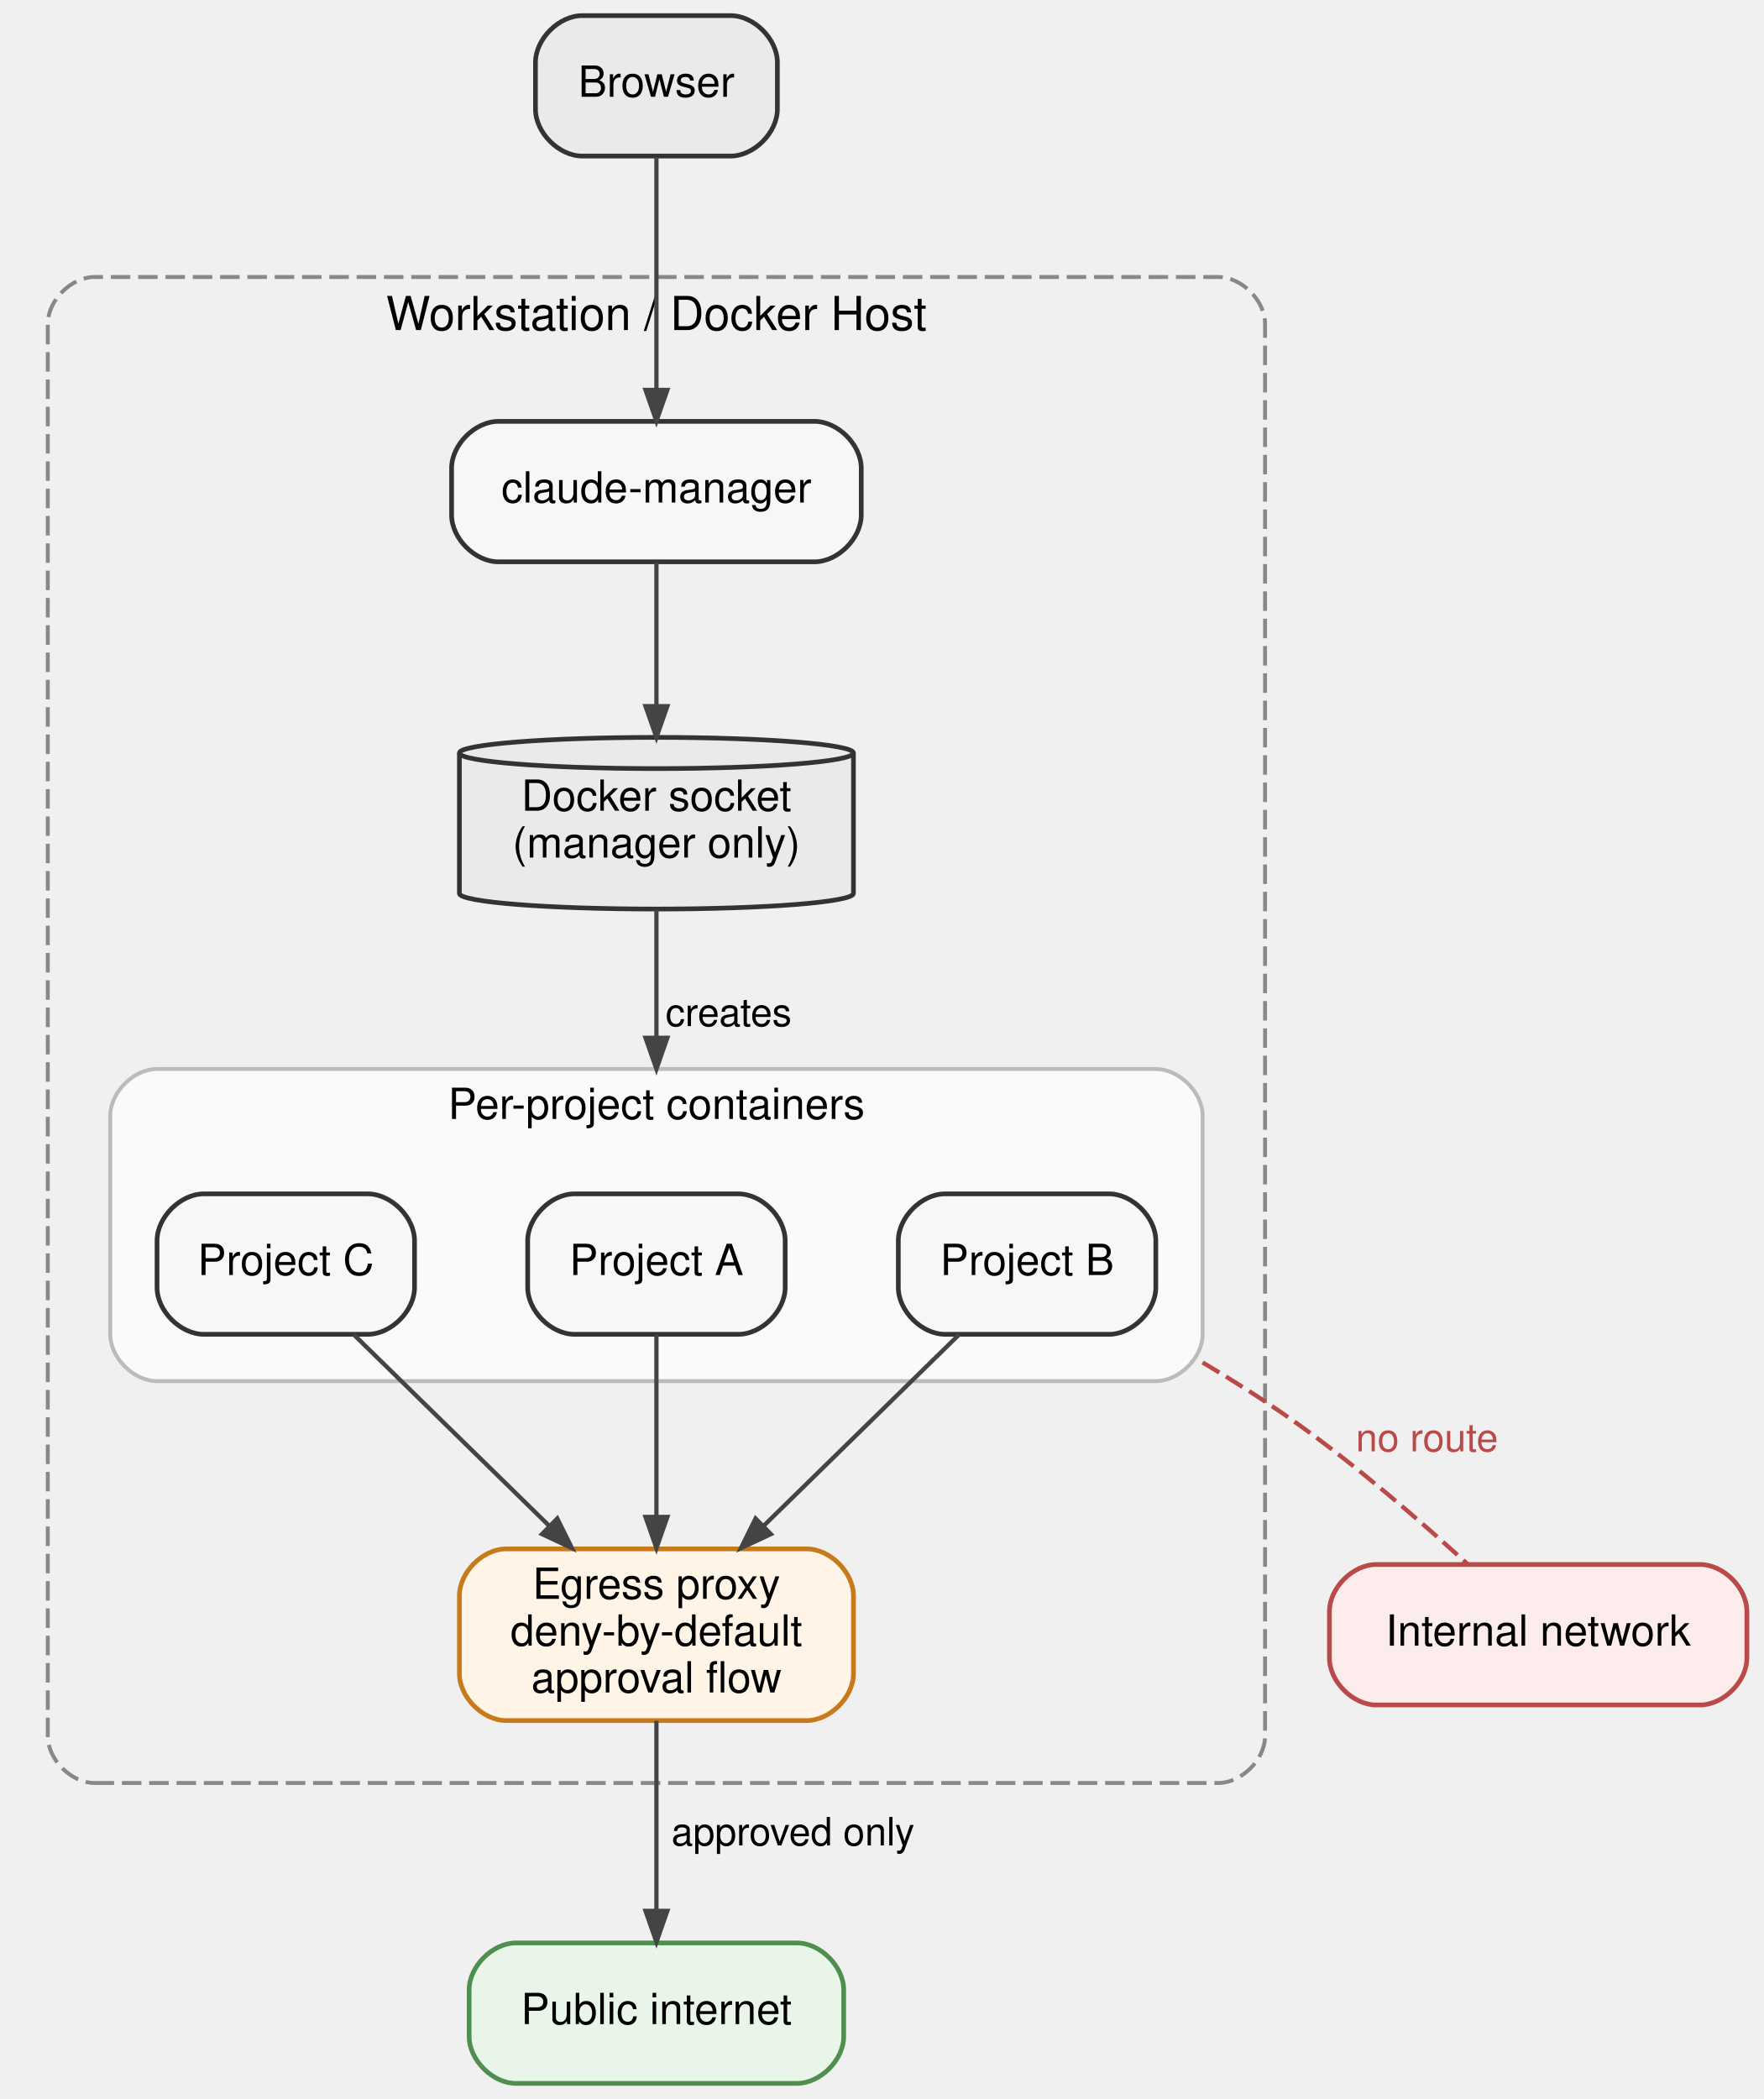
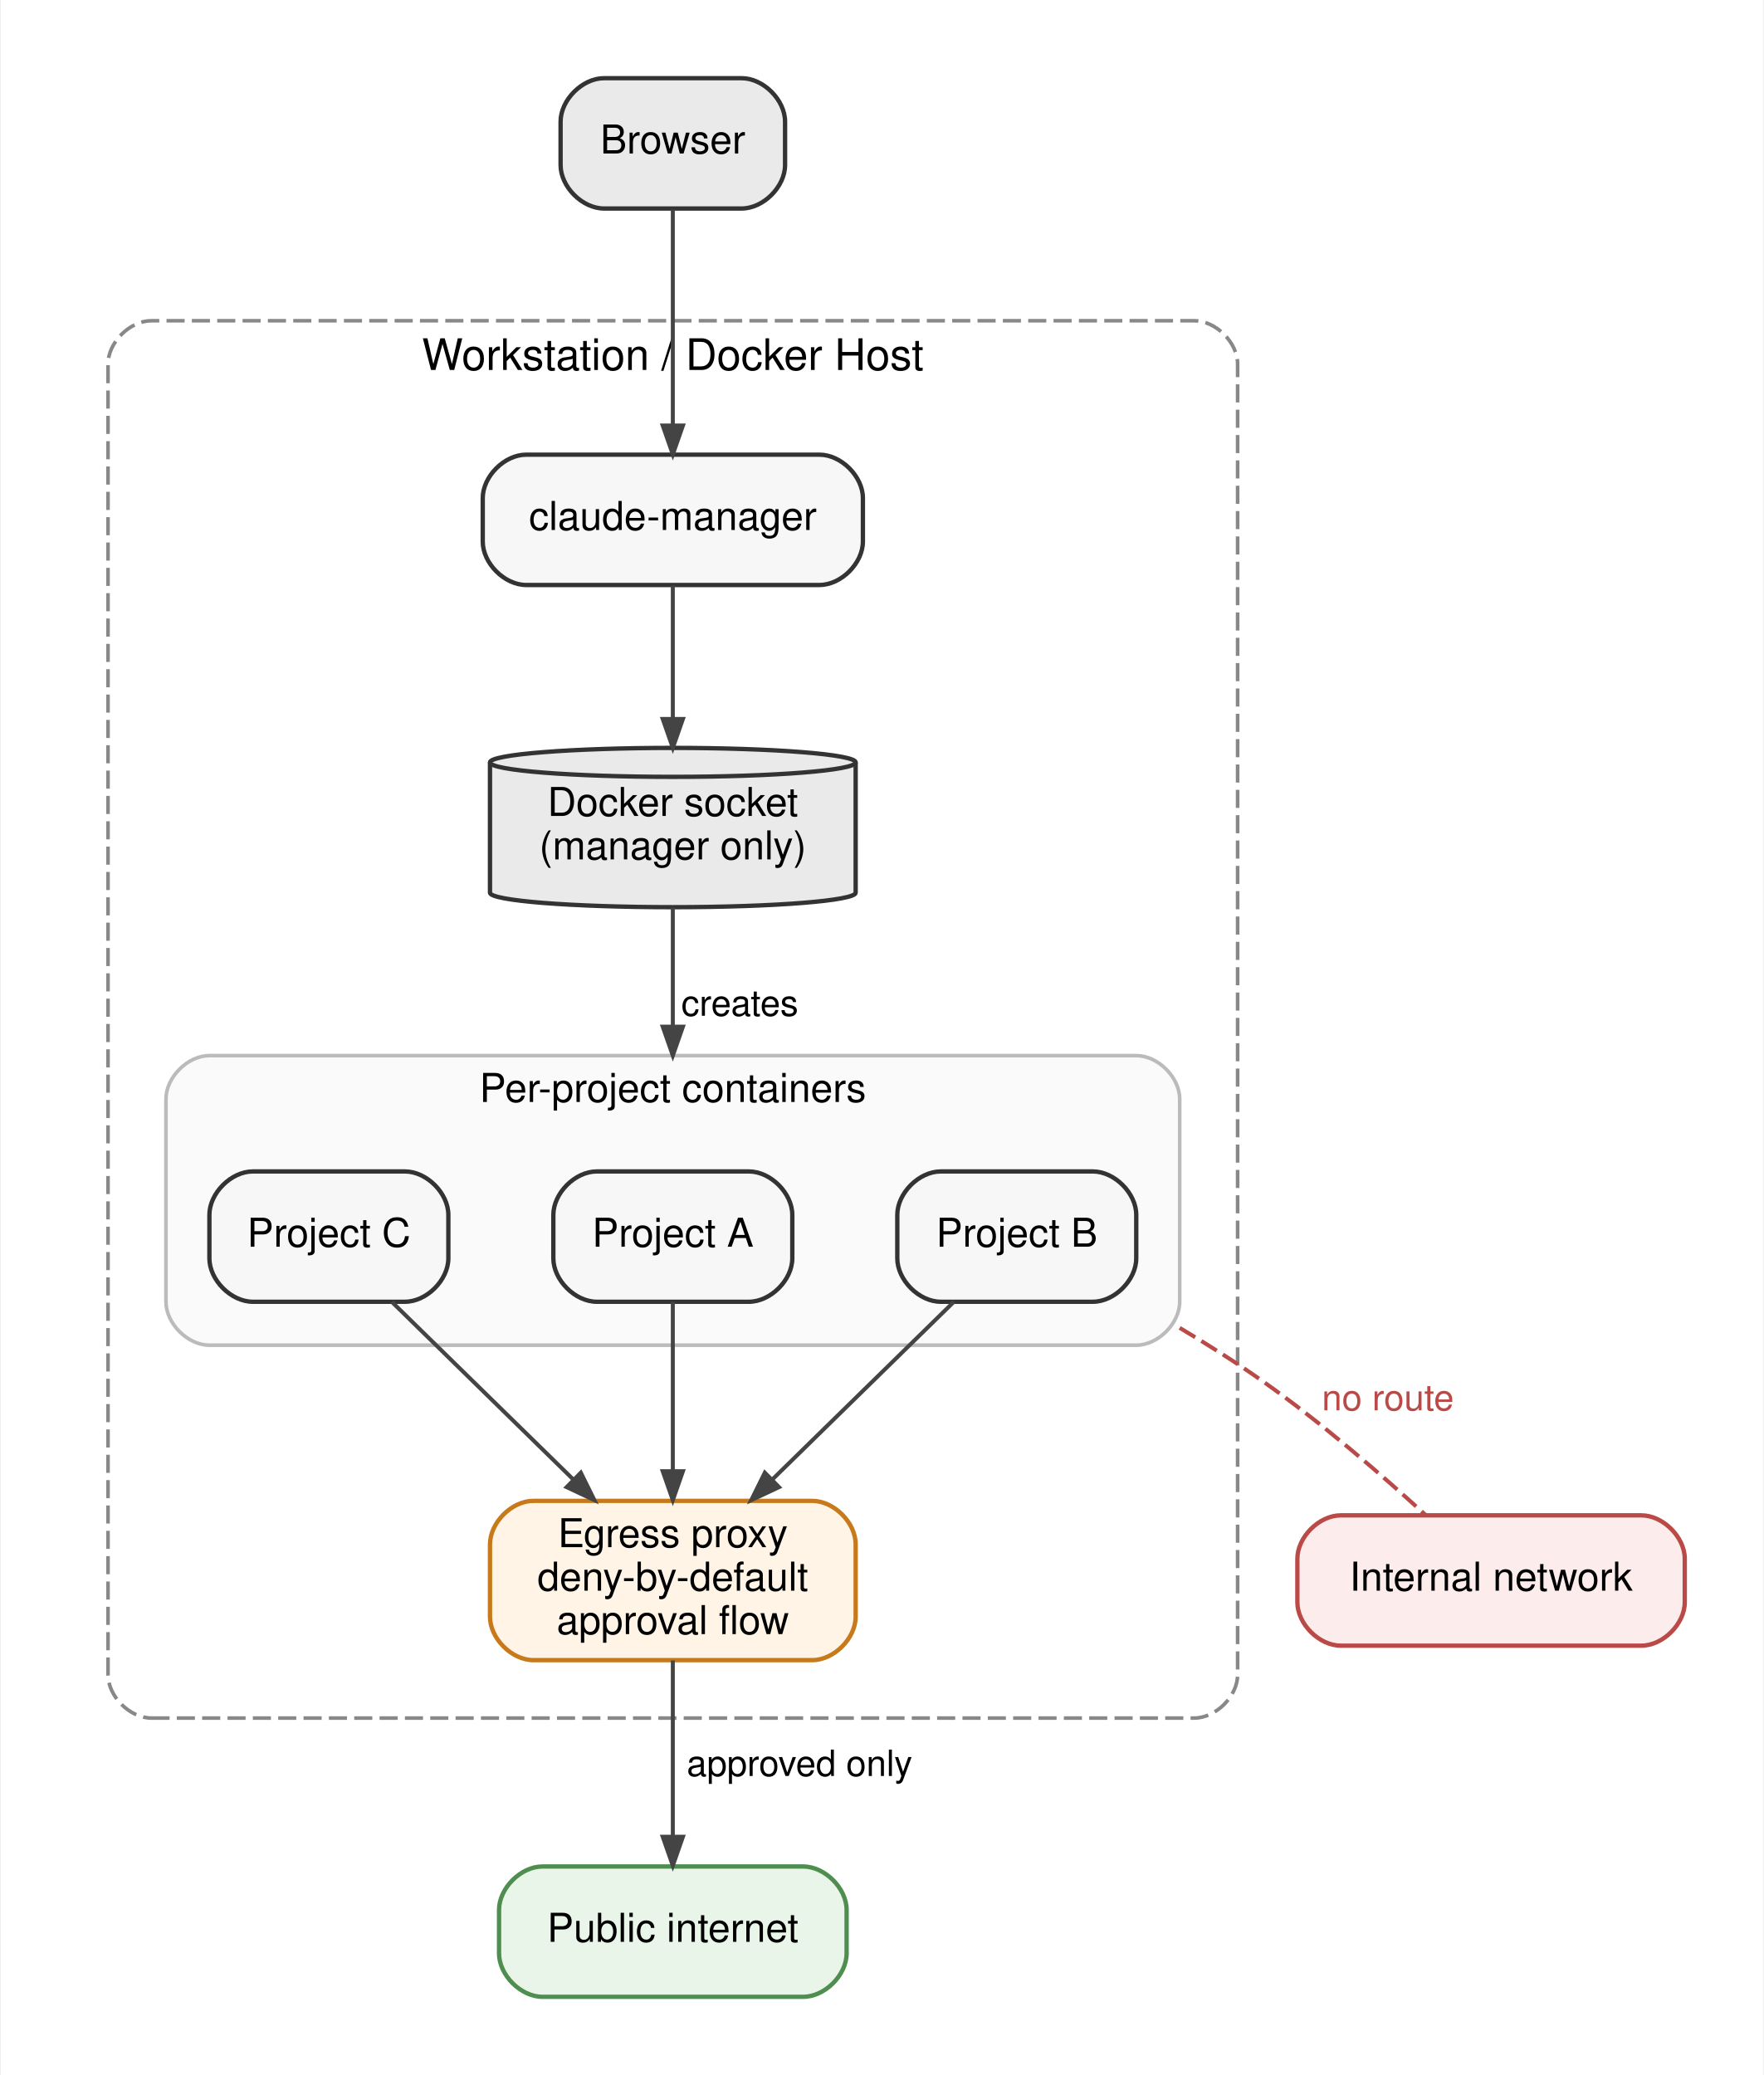
- <svg xmlns="http://www.w3.org/2000/svg" width="452pt" height="538pt" viewBox="0.00 0.00 451.50 538.00">
-   <g id="graph0" class="graph" transform="scale(1 1) rotate(0) translate(4 534)">
+ <svg xmlns="http://www.w3.org/2000/svg" width="487pt" height="573pt" viewBox="0.00 0.00 486.70 573.20">
+   <g id="graph0" class="graph" transform="scale(1 1) rotate(0) translate(21.6 551.6)">
+     <polygon fill="white" stroke="transparent" points="-21.6,21.6 -21.6,-551.6 465.1,-551.6 465.1,21.6 -21.6,21.6" />
    <g id="clust1" class="cluster">
-       <path fill="transparent" stroke="#888888" stroke-dasharray="5,2" d="M20,-77C20,-77 308,-77 308,-77 314,-77 320,-83 320,-89 320,-89 320,-451 320,-451 320,-457 314,-463 308,-463 308,-463 20,-463 20,-463 14,-463 8,-457 8,-451 8,-451 8,-89 8,-89 8,-83 14,-77 20,-77" />
+       <path fill="white" stroke="#888888" stroke-dasharray="5,2" d="M20,-77C20,-77 308,-77 308,-77 314,-77 320,-83 320,-89 320,-89 320,-451 320,-451 320,-457 314,-463 308,-463 308,-463 20,-463 20,-463 14,-463 8,-457 8,-451 8,-451 8,-89 8,-89 8,-83 14,-77 20,-77" />
      <text text-anchor="middle" x="164" y="-449.4" font-family="Helvetica,sans-Serif" font-size="12.00">Workstation / Docker Host</text>
    </g>
    <g id="clust2" class="cluster">
      <path fill="#fafafa" stroke="#bbbbbb" d="M36,-180C36,-180 292,-180 292,-180 298,-180 304,-186 304,-192 304,-192 304,-248 304,-248 304,-254 298,-260 292,-260 292,-260 36,-260 36,-260 30,-260 24,-254 24,-248 24,-248 24,-192 24,-192 24,-186 30,-180 36,-180" />
      <text text-anchor="middle" x="164" y="-247.2" font-family="Helvetica,sans-Serif" font-size="11.00">Per-project containers</text>
    </g>
    <g id="node1" class="node">
      <path fill="#eaeaea" stroke="#333333" stroke-width="1.2" d="M183,-530C183,-530 145,-530 145,-530 139,-530 133,-524 133,-518 133,-518 133,-506 133,-506 133,-500 139,-494 145,-494 145,-494 183,-494 183,-494 189,-494 195,-500 195,-506 195,-506 195,-518 195,-518 195,-524 189,-530 183,-530" />
      <text text-anchor="middle" x="164" y="-509.2" font-family="Helvetica,sans-Serif" font-size="11.00">Browser</text>
    </g>
    <g id="node2" class="node">
      <path fill="#f7f7f7" stroke="#333333" stroke-width="1.2" d="M204.5,-426C204.5,-426 123.5,-426 123.5,-426 117.5,-426 111.5,-420 111.5,-414 111.5,-414 111.5,-402 111.5,-402 111.5,-396 117.5,-390 123.5,-390 123.5,-390 204.5,-390 204.5,-390 210.5,-390 216.5,-396 216.5,-402 216.5,-402 216.5,-414 216.5,-414 216.5,-420 210.5,-426 204.5,-426" />
      <text text-anchor="middle" x="164" y="-405.2" font-family="Helvetica,sans-Serif" font-size="11.00">claude-manager</text>
    </g>
    <g id="edge1" class="edge">
      <path fill="none" stroke="#444444" stroke-width="1.1" d="M164,-493.7C164,-477.33 164,-452.59 164,-434.07" />
      <polygon fill="#444444" stroke="#444444" stroke-width="1.1" points="166.8,-434.05 164,-426.05 161.2,-434.05 166.8,-434.05" />
    </g>
    <g id="node3" class="node">
      <path fill="#eaeaea" stroke="#333333" stroke-width="1.2" d="M214.5,-341C214.5,-343.21 191.87,-345 164,-345 136.13,-345 113.5,-343.21 113.5,-341 113.5,-341 113.5,-305 113.5,-305 113.5,-302.79 136.13,-301 164,-301 191.87,-301 214.5,-302.79 214.5,-305 214.5,-305 214.5,-341 214.5,-341" />
      <path fill="none" stroke="#333333" stroke-width="1.2" d="M214.5,-341C214.5,-338.79 191.87,-337 164,-337 136.13,-337 113.5,-338.79 113.5,-341" />
      <text text-anchor="middle" x="164" y="-326.2" font-family="Helvetica,sans-Serif" font-size="11.00">Docker socket</text>
      <text text-anchor="middle" x="164" y="-314.2" font-family="Helvetica,sans-Serif" font-size="11.00">(manager only)</text>
    </g>
    <g id="edge2" class="edge">
      <path fill="none" stroke="#444444" stroke-width="1.1" d="M164,-389.8C164,-379.23 164,-365.41 164,-353.17" />
      <polygon fill="#444444" stroke="#444444" stroke-width="1.1" points="166.8,-353 164,-345 161.2,-353 166.8,-353" />
    </g>
    <g id="node5" class="node">
      <path fill="#f7f7f7" stroke="#333333" stroke-width="1.2" d="M185,-228C185,-228 143,-228 143,-228 137,-228 131,-222 131,-216 131,-216 131,-204 131,-204 131,-198 137,-192 143,-192 143,-192 185,-192 185,-192 191,-192 197,-198 197,-204 197,-204 197,-216 197,-216 197,-222 191,-228 185,-228" />
      <text text-anchor="middle" x="164" y="-207.2" font-family="Helvetica,sans-Serif" font-size="11.00">Project A</text>
    </g>
    <g id="edge3" class="edge">
      <path fill="none" stroke="#444444" stroke-width="1.1" d="M164,-300.86C164,-291.43 164,-279.81 164,-268.1" />
      <polygon fill="#444444" stroke="#444444" stroke-width="1.1" points="166.8,-268 164,-260 161.2,-268 166.8,-268" />
      <text text-anchor="middle" x="182.5" y="-271" font-family="Helvetica,sans-Serif" font-size="10.00">creates</text>
    </g>
    <g id="node4" class="node">
      <path fill="#fff4e6" stroke="#c77a1b" stroke-width="1.2" d="M202.5,-137C202.5,-137 125.5,-137 125.5,-137 119.5,-137 113.5,-131 113.5,-125 113.5,-125 113.5,-105 113.5,-105 113.5,-99 119.5,-93 125.5,-93 125.5,-93 202.5,-93 202.5,-93 208.5,-93 214.5,-99 214.5,-105 214.5,-105 214.5,-125 214.5,-125 214.5,-131 208.5,-137 202.5,-137" />
      <text text-anchor="middle" x="164" y="-124.2" font-family="Helvetica,sans-Serif" font-size="11.00">Egress proxy</text>
      <text text-anchor="middle" x="164" y="-112.2" font-family="Helvetica,sans-Serif" font-size="11.00">deny-by-default</text>
      <text text-anchor="middle" x="164" y="-100.2" font-family="Helvetica,sans-Serif" font-size="11.00">approval flow</text>
    </g>
    <g id="node8" class="node">
      <path fill="#eaf5ea" stroke="#4e8e4e" stroke-width="1.2" d="M200,-36C200,-36 128,-36 128,-36 122,-36 116,-30 116,-24 116,-24 116,-12 116,-12 116,-6 122,0 128,0 128,0 200,0 200,0 206,0 212,-6 212,-12 212,-12 212,-24 212,-24 212,-30 206,-36 200,-36" />
      <text text-anchor="middle" x="164" y="-15.2" font-family="Helvetica,sans-Serif" font-size="11.00">Public internet</text>
    </g>
    <g id="edge7" class="edge">
      <path fill="none" stroke="#444444" stroke-width="1.1" d="M164,-92.92C164,-78.66 164,-59.75 164,-44.62" />
      <polygon fill="#444444" stroke="#444444" stroke-width="1.1" points="166.8,-44.22 164,-36.22 161.2,-44.22 166.8,-44.22" />
      <text text-anchor="middle" x="199" y="-61" font-family="Helvetica,sans-Serif" font-size="10.00">approved only</text>
    </g>
    <g id="edge4" class="edge">
      <path fill="none" stroke="#444444" stroke-width="1.1" d="M164,-191.94C164,-178.93 164,-160.7 164,-145.37" />
      <polygon fill="#444444" stroke="#444444" stroke-width="1.1" points="166.8,-145.19 164,-137.19 161.2,-145.19 166.8,-145.19" />
    </g>
    <g id="node6" class="node">
      <path fill="#f7f7f7" stroke="#333333" stroke-width="1.2" d="M280,-228C280,-228 238,-228 238,-228 232,-228 226,-222 226,-216 226,-216 226,-204 226,-204 226,-198 232,-192 238,-192 238,-192 280,-192 280,-192 286,-192 292,-198 292,-204 292,-204 292,-216 292,-216 292,-222 286,-228 280,-228" />
      <text text-anchor="middle" x="259" y="-207.2" font-family="Helvetica,sans-Serif" font-size="11.00">Project B</text>
    </g>
    <g id="edge5" class="edge">
      <path fill="none" stroke="#444444" stroke-width="1.1" d="M241.58,-191.94C227.55,-178.21 207.58,-158.66 191.42,-142.84" />
      <polygon fill="#444444" stroke="#444444" stroke-width="1.1" points="193.33,-140.79 185.65,-137.19 189.41,-144.79 193.33,-140.79" />
    </g>
    <g id="node9" class="node">
      <path fill="#fdecec" stroke="#b94a48" stroke-width="1.2" d="M431.5,-133C431.5,-133 348.5,-133 348.5,-133 342.5,-133 336.5,-127 336.5,-121 336.5,-121 336.5,-109 336.5,-109 336.5,-103 342.5,-97 348.5,-97 348.5,-97 431.5,-97 431.5,-97 437.5,-97 443.5,-103 443.5,-109 443.5,-109 443.5,-121 443.5,-121 443.5,-127 437.5,-133 431.5,-133" />
      <text text-anchor="middle" x="390" y="-112.2" font-family="Helvetica,sans-Serif" font-size="11.00">Internal network</text>
    </g>
    <g id="edge8" class="edge">
      <path fill="none" stroke="#b94a48" stroke-width="1.1" stroke-dasharray="5,2" d="M304,-184.79C311.83,-180.13 319.77,-175.1 327,-170 343.01,-158.7 359.79,-144.17 372,-133.02" />
      <text text-anchor="middle" x="361.5" y="-162" font-family="Helvetica,sans-Serif" font-size="10.00" fill="#b94a48">no route</text>
    </g>
    <g id="node7" class="node">
      <path fill="#f7f7f7" stroke="#333333" stroke-width="1.2" d="M90,-228C90,-228 48,-228 48,-228 42,-228 36,-222 36,-216 36,-216 36,-204 36,-204 36,-198 42,-192 48,-192 48,-192 90,-192 90,-192 96,-192 102,-198 102,-204 102,-204 102,-216 102,-216 102,-222 96,-228 90,-228" />
      <text text-anchor="middle" x="69" y="-207.2" font-family="Helvetica,sans-Serif" font-size="11.00">Project C</text>
    </g>
    <g id="edge6" class="edge">
      <path fill="none" stroke="#444444" stroke-width="1.1" d="M86.42,-191.94C100.45,-178.21 120.42,-158.66 136.58,-142.84" />
      <polygon fill="#444444" stroke="#444444" stroke-width="1.1" points="138.59,-144.79 142.35,-137.19 134.67,-140.79 138.59,-144.79" />
    </g>
  </g>
</svg>
